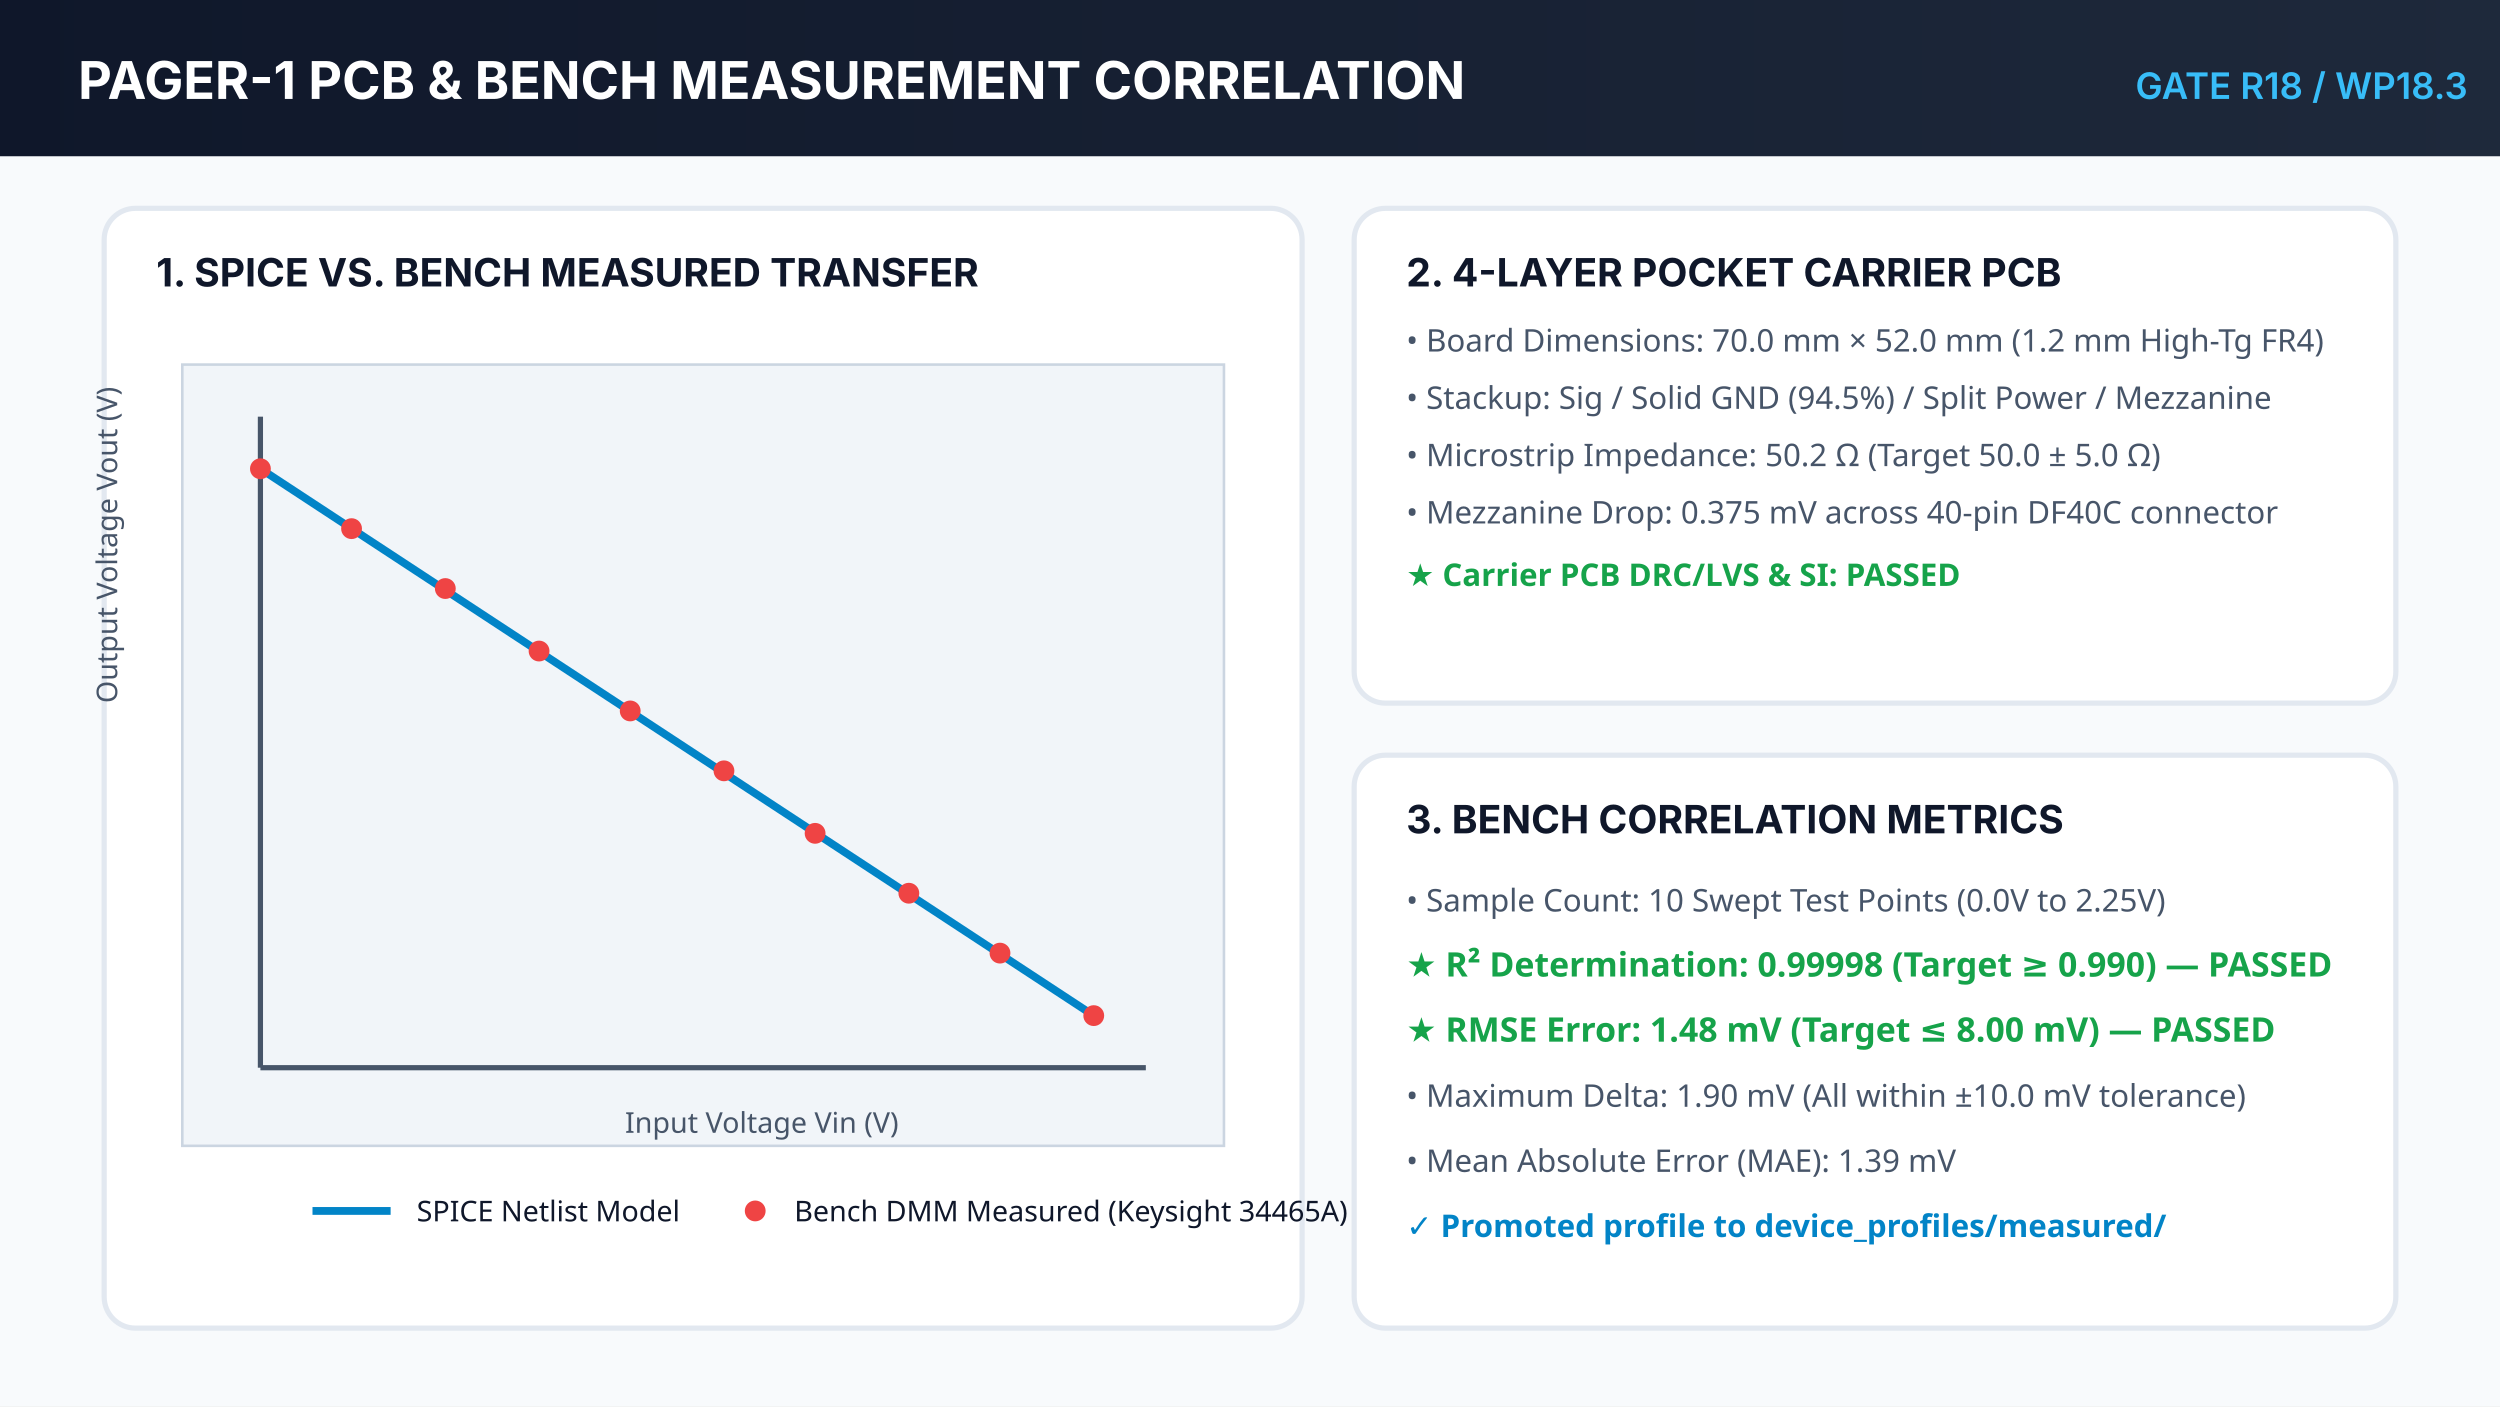
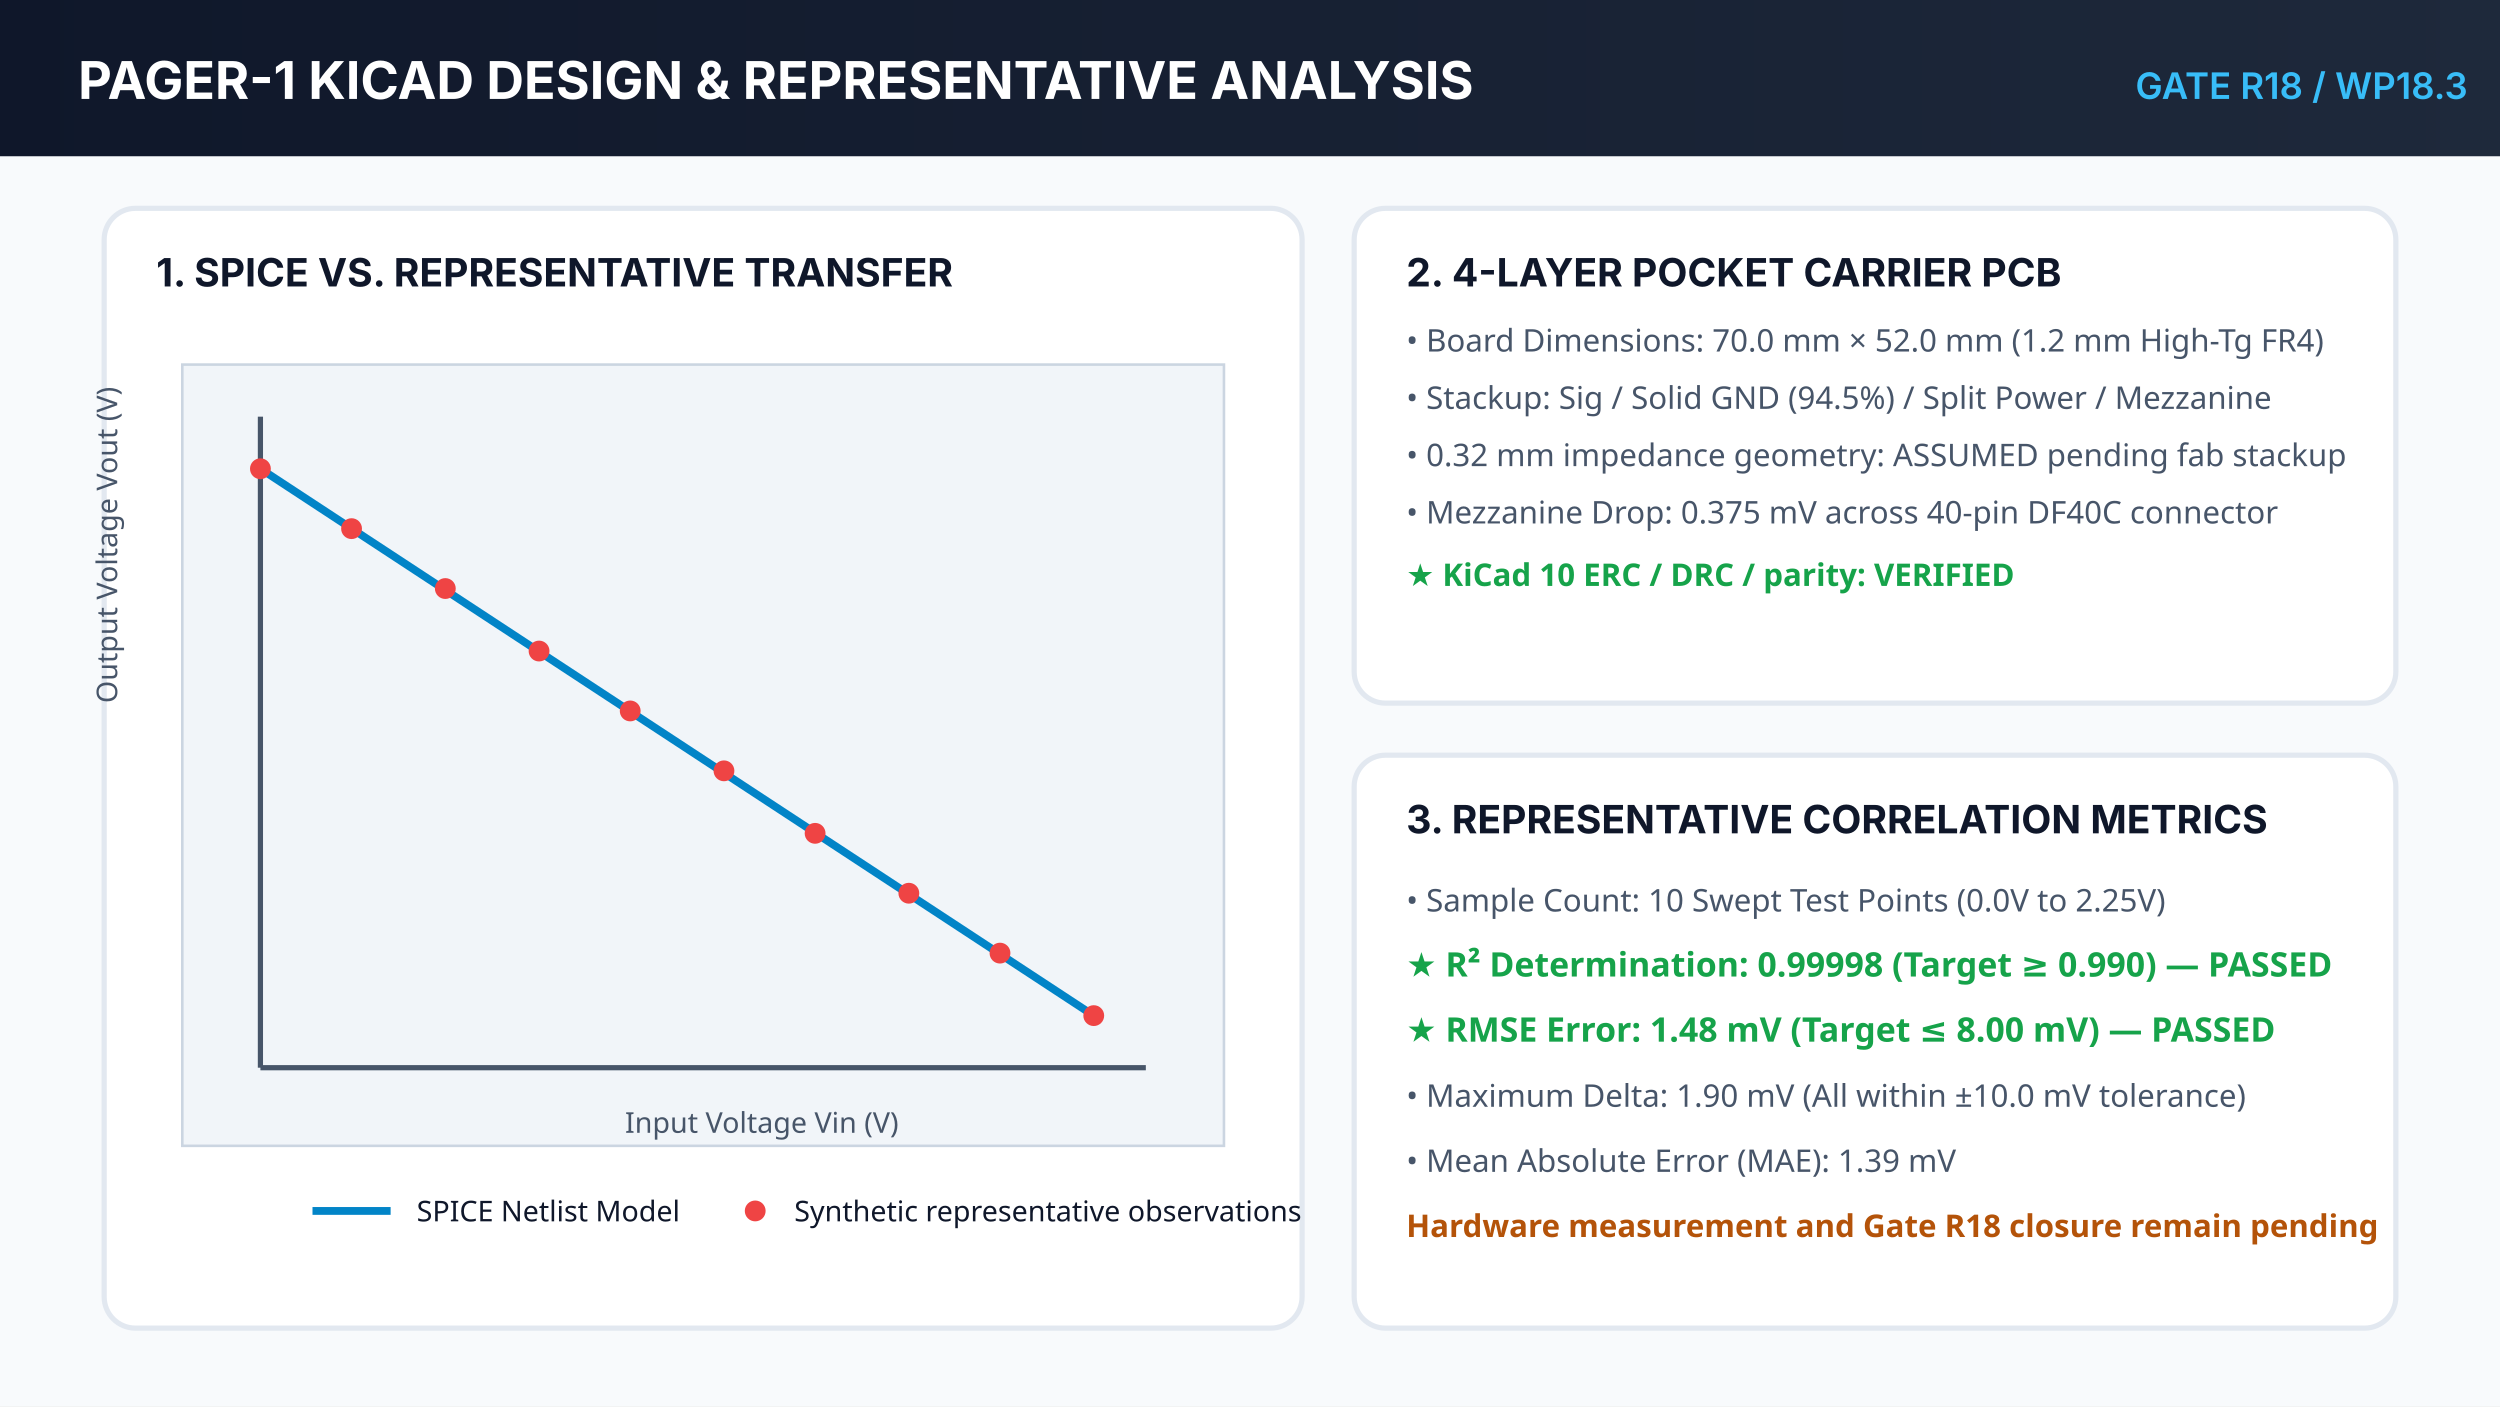
<svg xmlns="http://www.w3.org/2000/svg" viewBox="0 0 960 540" width="960" height="540">
  <defs>
    <linearGradient id="corrHdr" x1="0%" y1="0%" x2="100%" y2="0%">
      <stop offset="0%" stop-color="#0f172a" />
      <stop offset="100%" stop-color="#1e293b" />
    </linearGradient>
  </defs>
  <rect width="960" height="540" fill="#f8fafc" />
  <rect width="960" height="60" fill="url(#corrHdr)" />
-   <text x="30" y="38" fill="#ffffff" font-family="-apple-system, BlinkMacSystemFont, Segoe UI, sans-serif" font-size="20" font-weight="700">PAGER-1 PCB &amp; BENCH MEASUREMENT CORRELATION</text>
+   <text x="30" y="38" fill="#ffffff" font-family="-apple-system, BlinkMacSystemFont, Segoe UI, sans-serif" font-size="20" font-weight="700">PAGER-1 KICAD DESIGN &amp; REPRESENTATIVE ANALYSIS</text>
  <text x="820" y="38" fill="#38bdf8" font-family="-apple-system, BlinkMacSystemFont, Segoe UI, sans-serif" font-size="14" font-weight="600">GATE R18 / WP18.3</text>
  <rect x="40" y="80" width="460" height="430" rx="12" fill="#ffffff" stroke="#e2e8f0" stroke-width="2" />
-   <text x="60" y="110" fill="#0f172a" font-family="-apple-system, BlinkMacSystemFont, Segoe UI, sans-serif" font-size="15" font-weight="700">1. SPICE VS. BENCH MEASURED TRANSFER</text>
+   <text x="60" y="110" fill="#0f172a" font-family="-apple-system, BlinkMacSystemFont, Segoe UI, sans-serif" font-size="15" font-weight="700">1. SPICE VS. REPRESENTATIVE TRANSFER</text>
  <rect x="70" y="140" width="400" height="300" fill="#f1f5f9" stroke="#cbd5e1" stroke-width="1" />
  <line x1="100" y1="410" x2="440" y2="410" stroke="#475569" stroke-width="2" />
  <line x1="100" y1="410" x2="100" y2="160" stroke="#475569" stroke-width="2" />
  <text x="240" y="435" fill="#475569" font-family="sans-serif" font-size="11">Input Voltage Vin (V)</text>
  <text x="45" y="270" fill="#475569" font-family="sans-serif" font-size="11" transform="rotate(-90 45,270)">Output Voltage Vout (V)</text>
  <line x1="100" y1="180" x2="420" y2="390" stroke="#0284c7" stroke-width="3" />
  <circle cx="100" cy="180" r="4" fill="#ef4444" />
  <circle cx="135" cy="203" r="4" fill="#ef4444" />
  <circle cx="171" cy="226" r="4" fill="#ef4444" />
  <circle cx="207" cy="250" r="4" fill="#ef4444" />
  <circle cx="242" cy="273" r="4" fill="#ef4444" />
  <circle cx="278" cy="296" r="4" fill="#ef4444" />
  <circle cx="313" cy="320" r="4" fill="#ef4444" />
  <circle cx="349" cy="343" r="4" fill="#ef4444" />
  <circle cx="384" cy="366" r="4" fill="#ef4444" />
  <circle cx="420" cy="390" r="4" fill="#ef4444" />
  <line x1="120" y1="465" x2="150" y2="465" stroke="#0284c7" stroke-width="3" />
  <text x="160" y="469" fill="#0f172a" font-family="sans-serif" font-size="11">SPICE Netlist Model</text>
  <circle cx="290" cy="465" r="4" fill="#ef4444" />
-   <text x="305" y="469" fill="#0f172a" font-family="sans-serif" font-size="11">Bench DMM Measured (Keysight 34465A)</text>
+   <text x="305" y="469" fill="#0f172a" font-family="sans-serif" font-size="11">Synthetic representative observations</text>
  <rect x="520" y="80" width="400" height="190" rx="12" fill="#ffffff" stroke="#e2e8f0" stroke-width="2" />
  <text x="540" y="110" fill="#0f172a" font-family="-apple-system, BlinkMacSystemFont, Segoe UI, sans-serif" font-size="15" font-weight="700">2. 4-LAYER POCKET CARRIER PCB</text>
  <text x="540" y="135" fill="#475569" font-family="sans-serif" font-size="12">• Board Dimensions: 70.0 mm × 52.0 mm (1.2 mm High-Tg FR4)</text>
  <text x="540" y="157" fill="#475569" font-family="sans-serif" font-size="12">• Stackup: Sig / Solid GND (94.5%) / Split Power / Mezzanine</text>
-   <text x="540" y="179" fill="#475569" font-family="sans-serif" font-size="12">• Microstrip Impedance: 50.2 Ω (Target 50.0 ± 5.0 Ω)</text>
+   <text x="540" y="179" fill="#475569" font-family="sans-serif" font-size="12">• 0.32 mm impedance geometry: ASSUMED pending fab stackup</text>
  <text x="540" y="201" fill="#475569" font-family="sans-serif" font-size="12">• Mezzanine Drop: 0.375 mV across 40-pin DF40C connector</text>
-   <text x="540" y="225" fill="#16a34a" font-family="sans-serif" font-size="12" font-weight="700">★ Carrier PCB DRC/LVS &amp; SI: PASSED</text>
+   <text x="540" y="225" fill="#16a34a" font-family="sans-serif" font-size="12" font-weight="700">★ KiCad 10 ERC / DRC / parity: VERIFIED</text>
  <rect x="520" y="290" width="400" height="220" rx="12" fill="#ffffff" stroke="#e2e8f0" stroke-width="2" />
-   <text x="540" y="320" fill="#0f172a" font-family="-apple-system, BlinkMacSystemFont, Segoe UI, sans-serif" font-size="15" font-weight="700">3. BENCH CORRELATION METRICS</text>
+   <text x="540" y="320" fill="#0f172a" font-family="-apple-system, BlinkMacSystemFont, Segoe UI, sans-serif" font-size="15" font-weight="700">3. REPRESENTATIVE CORRELATION METRICS</text>
  <text x="540" y="350" fill="#475569" font-family="sans-serif" font-size="12">• Sample Count: 10 Swept Test Points (0.0V to 2.25V)</text>
  <text x="540" y="375" fill="#16a34a" font-family="sans-serif" font-size="13" font-weight="700">★ R² Determination: 0.99998 (Target ≥ 0.990) — PASSED</text>
  <text x="540" y="400" fill="#16a34a" font-family="sans-serif" font-size="13" font-weight="700">★ RMSE Error: 1.48 mV (Target ≤ 8.00 mV) — PASSED</text>
  <text x="540" y="425" fill="#475569" font-family="sans-serif" font-size="12">• Maximum Delta: 1.90 mV (All within ±10.0 mV tolerance)</text>
  <text x="540" y="450" fill="#475569" font-family="sans-serif" font-size="12">• Mean Absolute Error (MAE): 1.39 mV</text>
-   <text x="540" y="475" fill="#0284c7" font-family="sans-serif" font-size="12" font-weight="600">✓ Promoted profile to device_profiles/measured/</text>
+   <text x="540" y="475" fill="#b45309" font-family="sans-serif" font-size="12" font-weight="600">Hardware measurement and Gate R18 closure remain pending</text>
</svg>
